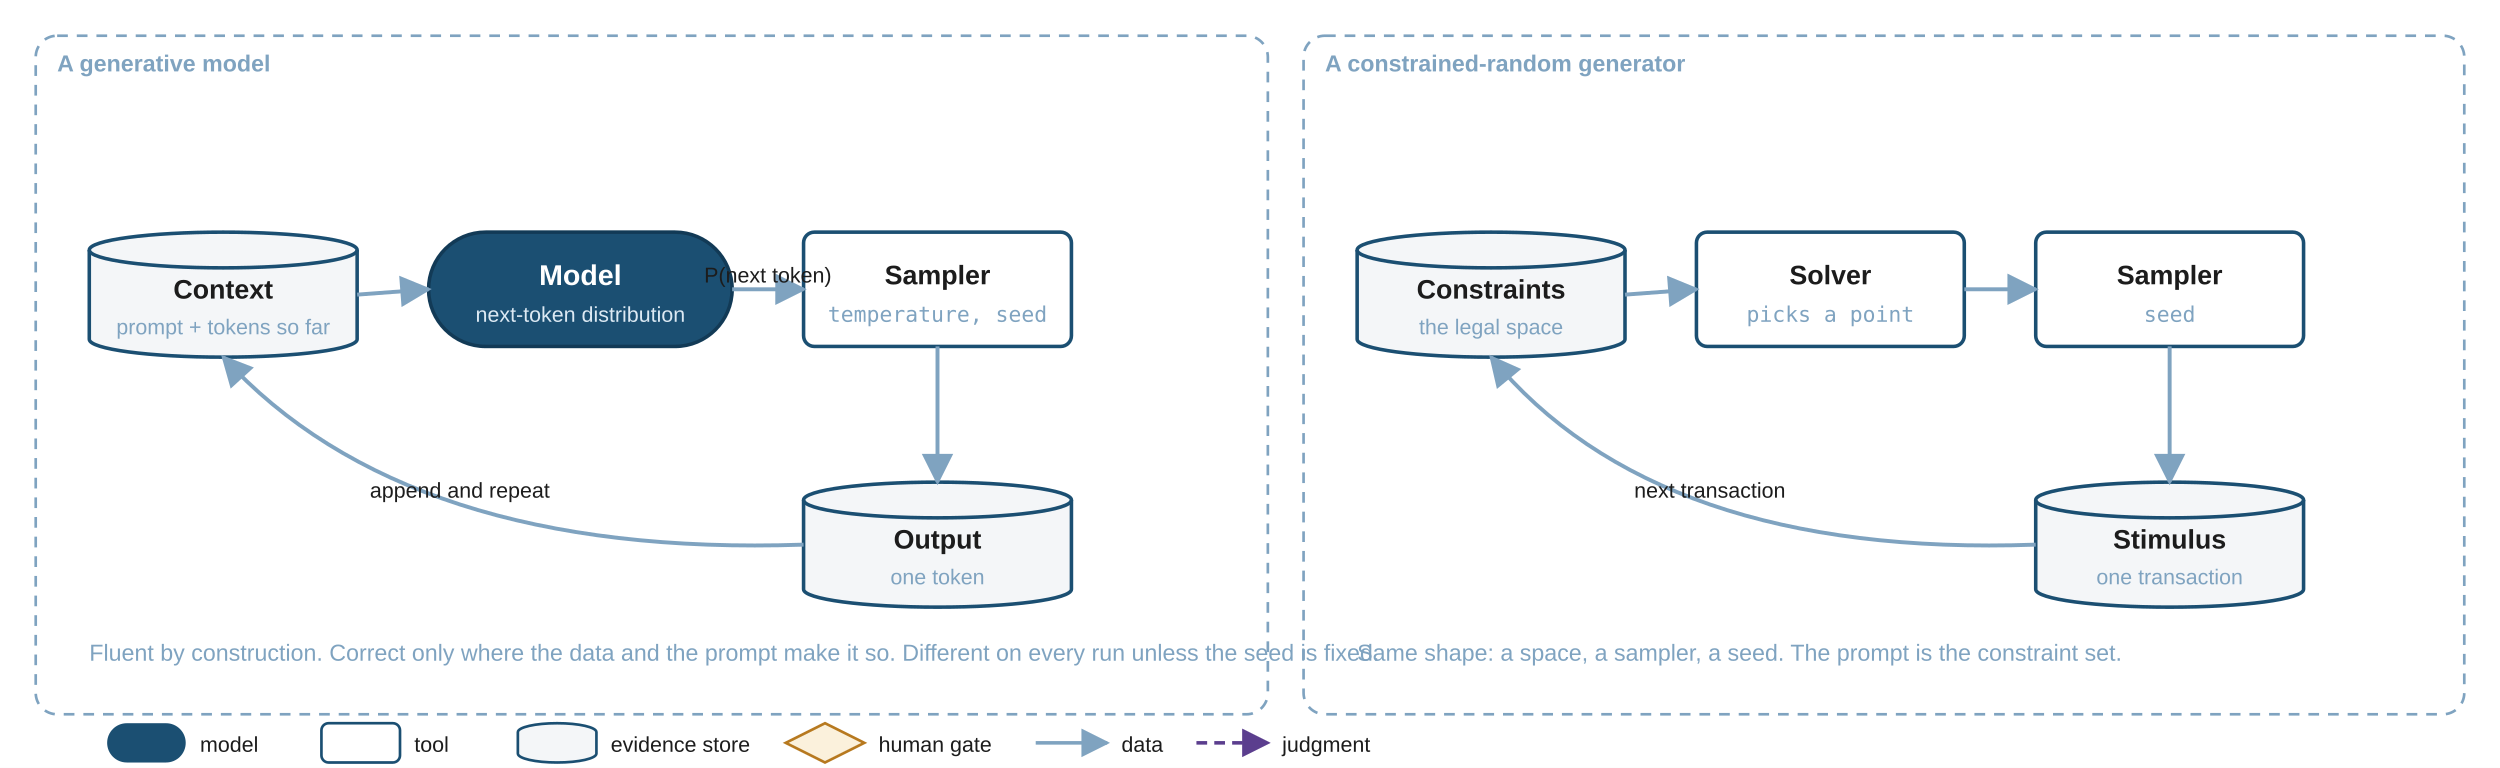
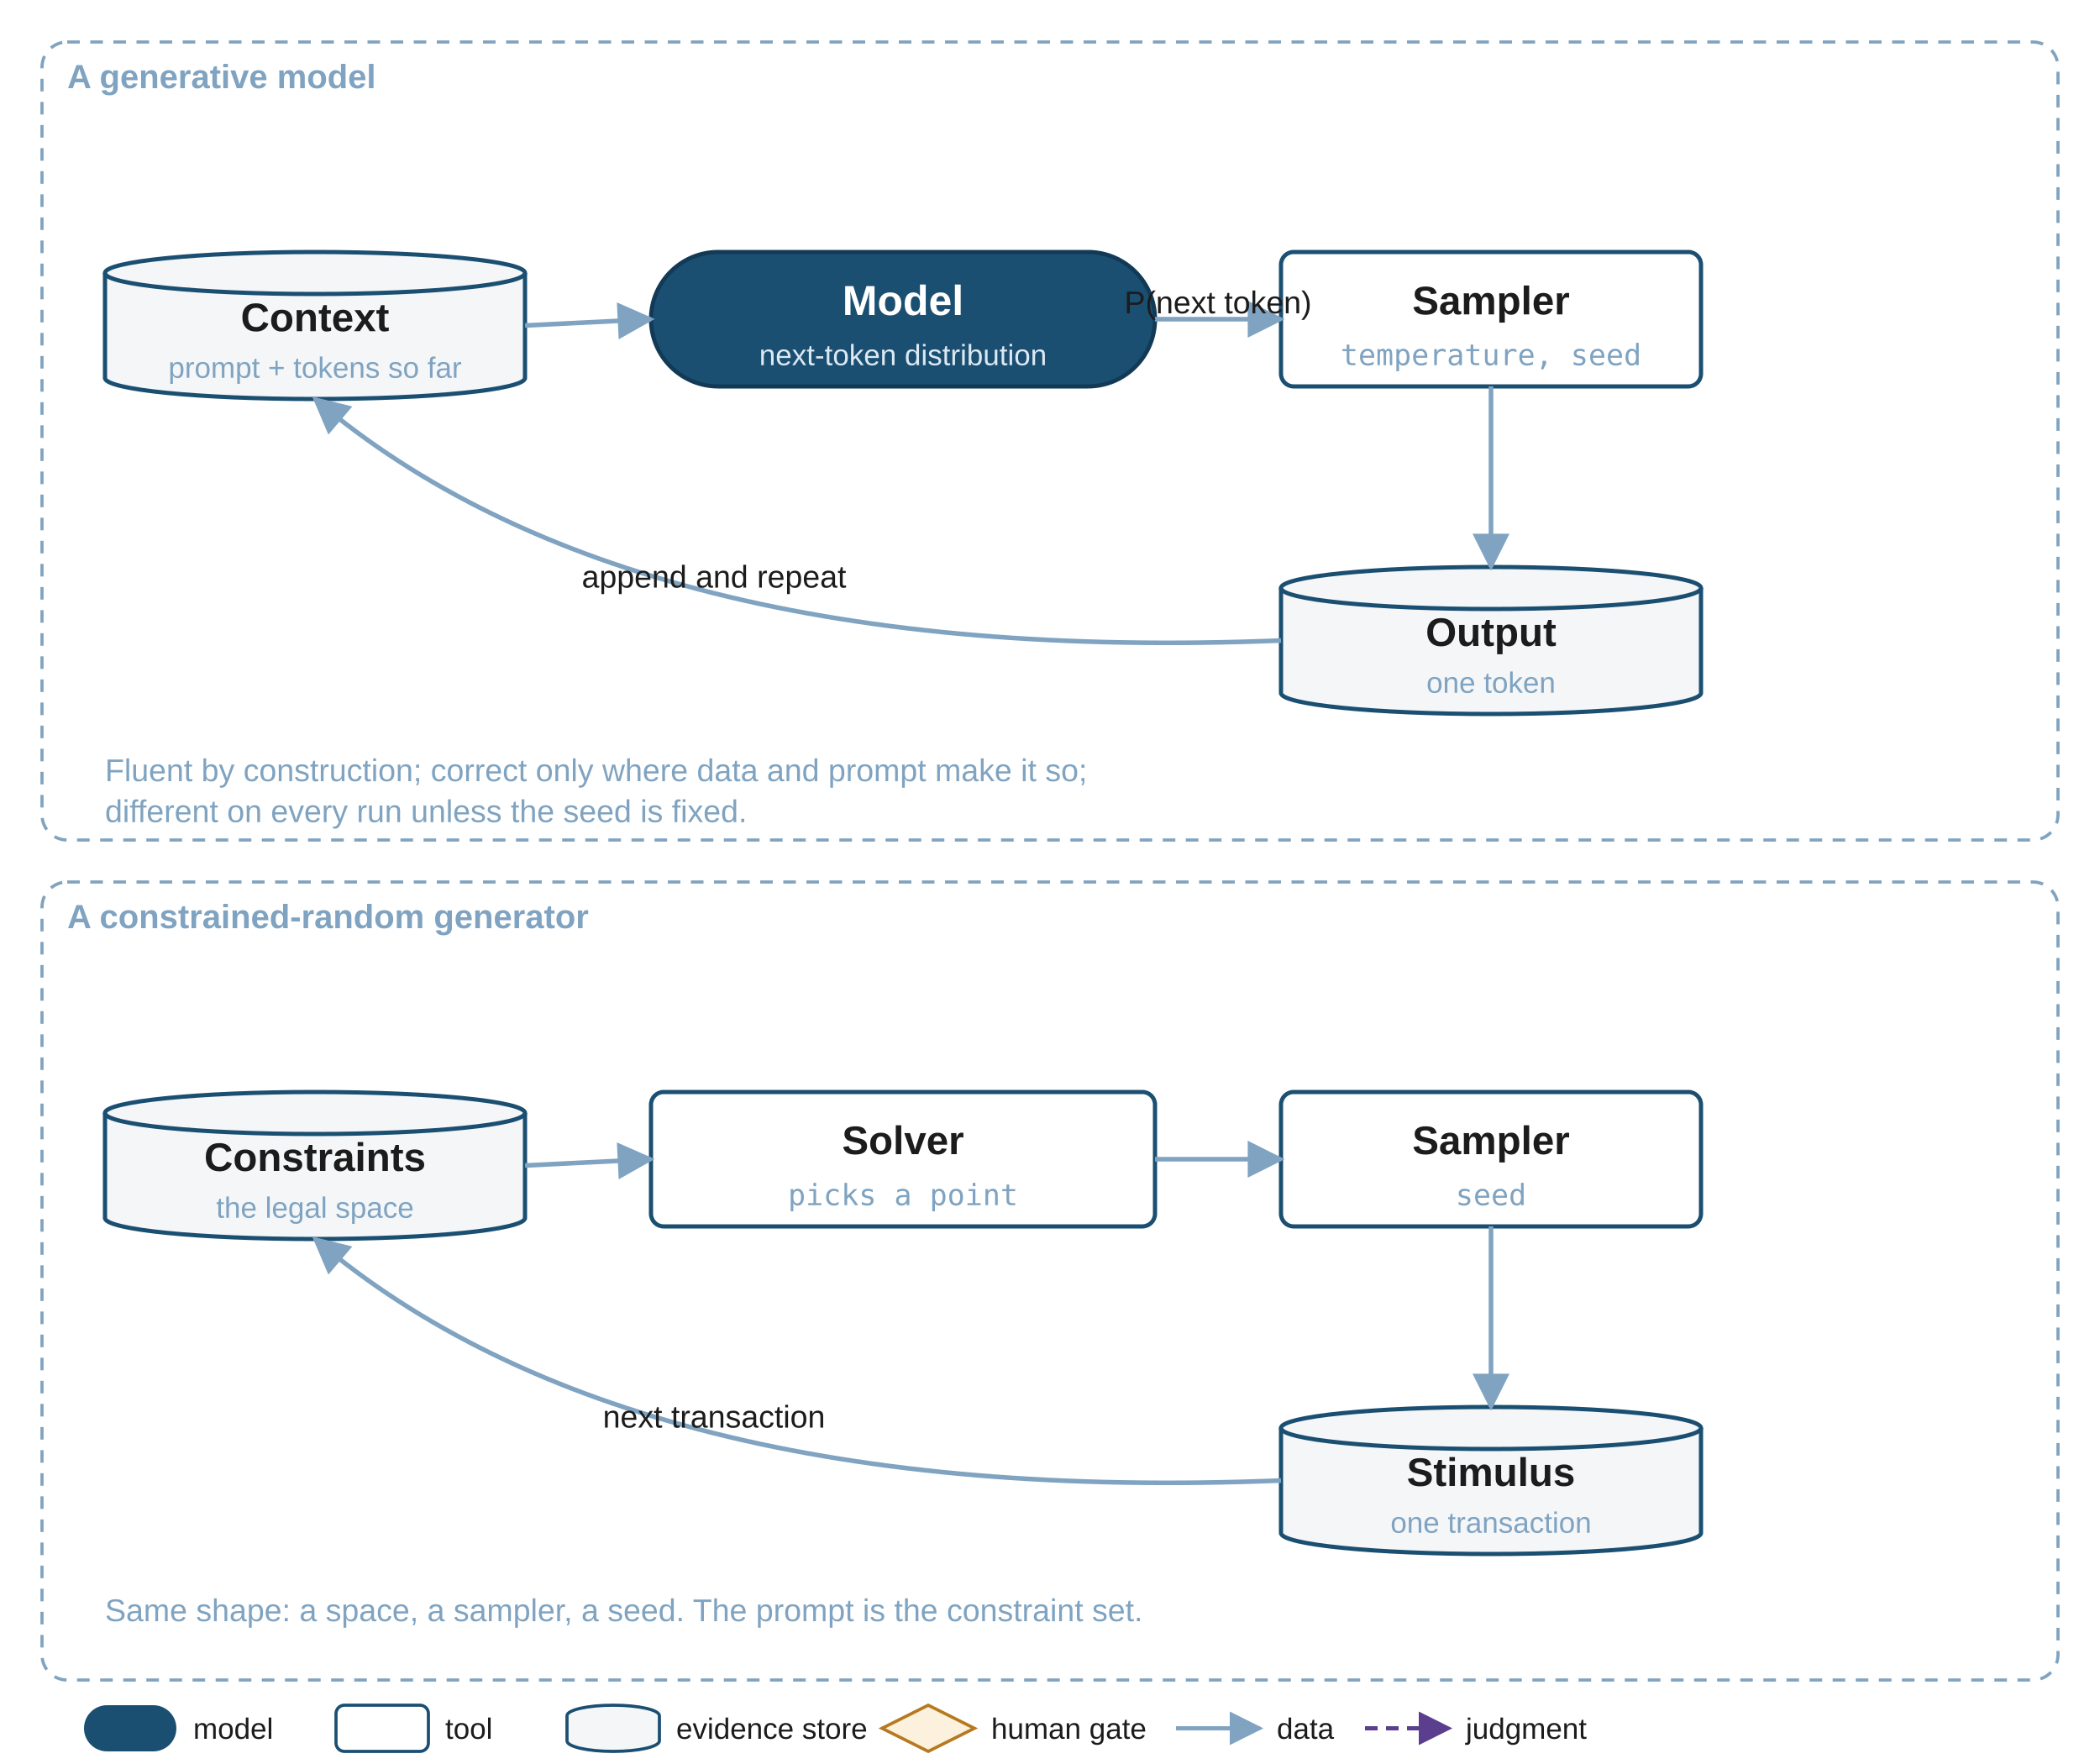
- <svg xmlns="http://www.w3.org/2000/svg" viewBox="0 0 1400 430" width="1400" height="430" role="img" aria-label="The generative model beside a constrained-random generator">
+ <svg xmlns="http://www.w3.org/2000/svg" viewBox="0 0 1000 840" width="1000" height="840" role="img" aria-label="The generative model beside a constrained-random generator">
  <defs>
    <marker id="ah" viewBox="0 0 10 10" refX="9" refY="5" markerWidth="8" markerHeight="8" orient="auto-start-reverse">
      <path d="M0,0 L10,5 L0,10 Z" fill="#7FA3C0" />
    </marker>
    <marker id="ahj" viewBox="0 0 10 10" refX="9" refY="5" markerWidth="8" markerHeight="8" orient="auto-start-reverse">
      <path d="M0,0 L10,5 L0,10 Z" fill="#5B3E8E" />
    </marker>
  </defs>
-   <rect width="1400" height="430" fill="white" />
-   <rect x="20" y="20" width="690" height="380" rx="12" fill="none" stroke="#7FA3C0" stroke-width="1.5" stroke-dasharray="6 5" />
-   <text x="32" y="40.0" font-family="'Source Sans 3', 'Helvetica Neue', Arial, sans-serif" font-size="13" font-weight="700" text-anchor="start" fill="#7FA3C0">A generative model</text>
-   <path d="M50,140 A75.0,10 0 0 1 200,140 V190 A75.0,10 0 0 1 50,190 Z" fill="#F4F6F8" stroke="#1B4F72" stroke-width="2" />
-   <path d="M50,140 A75.0,10 0 0 0 200,140" fill="none" stroke="#1B4F72" stroke-width="2" />
-   <text x="125.0" y="167.2" font-family="'Source Sans 3', 'Helvetica Neue', Arial, sans-serif" font-size="15" font-weight="600" text-anchor="middle" fill="#1C1C1C">Context</text>
-   <text x="125.0" y="187.2" font-family="'Source Sans 3', 'Helvetica Neue', Arial, sans-serif" font-size="12" font-weight="400" text-anchor="middle" fill="#7FA3C0">prompt + tokens so far</text>
-   <rect x="240" y="130" width="170" height="64" rx="32.0" fill="#1B4F72" stroke="#123A56" stroke-width="2" />
-   <text x="325.0" y="159.6" font-family="'Source Sans 3', 'Helvetica Neue', Arial, sans-serif" font-size="16" font-weight="700" text-anchor="middle" fill="white">Model</text>
-   <text x="325.0" y="180.2" font-family="'Source Sans 3', 'Helvetica Neue', Arial, sans-serif" font-size="12" font-weight="400" text-anchor="middle" fill="#DCE9F3">next-token distribution</text>
-   <rect x="450" y="130" width="150" height="64" rx="6" fill="white" stroke="#1B4F72" stroke-width="2" />
-   <text x="525.0" y="159.2" font-family="'Source Sans 3', 'Helvetica Neue', Arial, sans-serif" font-size="15" font-weight="600" text-anchor="middle" fill="#1C1C1C">Sampler</text>
-   <text x="525.0" y="180.2" font-family="'JetBrains Mono', Menlo, monospace" font-size="12" font-weight="400" text-anchor="middle" fill="#7FA3C0">temperature, seed</text>
-   <path d="M450,280 A75.0,10 0 0 1 600,280 V330 A75.0,10 0 0 1 450,330 Z" fill="#F4F6F8" stroke="#1B4F72" stroke-width="2" />
-   <path d="M450,280 A75.0,10 0 0 0 600,280" fill="none" stroke="#1B4F72" stroke-width="2" />
-   <text x="525.0" y="307.2" font-family="'Source Sans 3', 'Helvetica Neue', Arial, sans-serif" font-size="15" font-weight="600" text-anchor="middle" fill="#1C1C1C">Output</text>
-   <text x="525.0" y="327.2" font-family="'Source Sans 3', 'Helvetica Neue', Arial, sans-serif" font-size="12" font-weight="400" text-anchor="middle" fill="#7FA3C0">one token</text>
-   <path d="M200,165.0 L240,162.0" fill="none" stroke="#7FA3C0" stroke-width="2.2" marker-end="url(#ah)" />
-   <path d="M410,162.0 L450,162.0" fill="none" stroke="#7FA3C0" stroke-width="2.2" marker-end="url(#ah)" />
-   <text x="430.0" y="158.2" font-family="'Source Sans 3', 'Helvetica Neue', Arial, sans-serif" font-size="12" font-weight="400" text-anchor="middle" fill="#1C1C1C">P(next token)</text>
-   <path d="M525.0,194 L525.0,270" fill="none" stroke="#7FA3C0" stroke-width="2.2" marker-end="url(#ah)" />
-   <path d="M450,305.0 Q227.5,312.5 125.0,200" fill="none" stroke="#7FA3C0" stroke-width="2.2" marker-end="url(#ah)" />
-   <text x="257.5" y="278.7" font-family="'Source Sans 3', 'Helvetica Neue', Arial, sans-serif" font-size="12" font-weight="400" text-anchor="middle" fill="#1C1C1C">append and repeat</text>
-   <text x="50" y="370.0" font-family="'Source Sans 3', 'Helvetica Neue', Arial, sans-serif" font-size="13" font-weight="400" text-anchor="start" fill="#7FA3C0">Fluent by construction. Correct only where the data and the prompt make it so. Different on every run unless the seed is fixed.</text>
-   <rect x="730" y="20" width="650" height="380" rx="12" fill="none" stroke="#7FA3C0" stroke-width="1.5" stroke-dasharray="6 5" />
-   <text x="742" y="40.0" font-family="'Source Sans 3', 'Helvetica Neue', Arial, sans-serif" font-size="13" font-weight="700" text-anchor="start" fill="#7FA3C0">A constrained-random generator</text>
-   <path d="M760,140 A75.0,10 0 0 1 910,140 V190 A75.0,10 0 0 1 760,190 Z" fill="#F4F6F8" stroke="#1B4F72" stroke-width="2" />
-   <path d="M760,140 A75.0,10 0 0 0 910,140" fill="none" stroke="#1B4F72" stroke-width="2" />
-   <text x="835.0" y="167.2" font-family="'Source Sans 3', 'Helvetica Neue', Arial, sans-serif" font-size="15" font-weight="600" text-anchor="middle" fill="#1C1C1C">Constraints</text>
-   <text x="835.0" y="187.2" font-family="'Source Sans 3', 'Helvetica Neue', Arial, sans-serif" font-size="12" font-weight="400" text-anchor="middle" fill="#7FA3C0">the legal space</text>
-   <rect x="950" y="130" width="150" height="64" rx="6" fill="white" stroke="#1B4F72" stroke-width="2" />
-   <text x="1025.0" y="159.2" font-family="'Source Sans 3', 'Helvetica Neue', Arial, sans-serif" font-size="15" font-weight="600" text-anchor="middle" fill="#1C1C1C">Solver</text>
-   <text x="1025.0" y="180.2" font-family="'JetBrains Mono', Menlo, monospace" font-size="12" font-weight="400" text-anchor="middle" fill="#7FA3C0">picks a point</text>
-   <rect x="1140" y="130" width="150" height="64" rx="6" fill="white" stroke="#1B4F72" stroke-width="2" />
-   <text x="1215.0" y="159.2" font-family="'Source Sans 3', 'Helvetica Neue', Arial, sans-serif" font-size="15" font-weight="600" text-anchor="middle" fill="#1C1C1C">Sampler</text>
-   <text x="1215.0" y="180.2" font-family="'JetBrains Mono', Menlo, monospace" font-size="12" font-weight="400" text-anchor="middle" fill="#7FA3C0">seed</text>
-   <path d="M1140,280 A75.0,10 0 0 1 1290,280 V330 A75.0,10 0 0 1 1140,330 Z" fill="#F4F6F8" stroke="#1B4F72" stroke-width="2" />
-   <path d="M1140,280 A75.0,10 0 0 0 1290,280" fill="none" stroke="#1B4F72" stroke-width="2" />
-   <text x="1215.0" y="307.2" font-family="'Source Sans 3', 'Helvetica Neue', Arial, sans-serif" font-size="15" font-weight="600" text-anchor="middle" fill="#1C1C1C">Stimulus</text>
-   <text x="1215.0" y="327.2" font-family="'Source Sans 3', 'Helvetica Neue', Arial, sans-serif" font-size="12" font-weight="400" text-anchor="middle" fill="#7FA3C0">one transaction</text>
-   <path d="M910,165.0 L950,162.0" fill="none" stroke="#7FA3C0" stroke-width="2.2" marker-end="url(#ah)" />
-   <path d="M1100,162.0 L1140,162.0" fill="none" stroke="#7FA3C0" stroke-width="2.2" marker-end="url(#ah)" />
-   <path d="M1215.0,194 L1215.0,270" fill="none" stroke="#7FA3C0" stroke-width="2.2" marker-end="url(#ah)" />
-   <path d="M1140,305.0 Q927.5,312.5 835.0,200" fill="none" stroke="#7FA3C0" stroke-width="2.2" marker-end="url(#ah)" />
-   <text x="957.5" y="278.7" font-family="'Source Sans 3', 'Helvetica Neue', Arial, sans-serif" font-size="12" font-weight="400" text-anchor="middle" fill="#1C1C1C">next transaction</text>
-   <text x="760" y="370.0" font-family="'Source Sans 3', 'Helvetica Neue', Arial, sans-serif" font-size="13" font-weight="400" text-anchor="start" fill="#7FA3C0">Same shape: a space, a sampler, a seed. The prompt is the constraint set.</text>
-   <rect x="60" y="405" width="44" height="22" rx="11" fill="#1B4F72" />
-   <text x="112" y="421.0" font-family="'Source Sans 3', 'Helvetica Neue', Arial, sans-serif" font-size="12" font-weight="400" text-anchor="start" fill="#1C1C1C">model</text>
-   <rect x="180" y="405" width="44" height="22" rx="4" fill="white" stroke="#1B4F72" stroke-width="1.5" />
-   <text x="232" y="421.0" font-family="'Source Sans 3', 'Helvetica Neue', Arial, sans-serif" font-size="12" font-weight="400" text-anchor="start" fill="#1C1C1C">tool</text>
-   <path d="M290,410 A22,5 0 0 1 334,410 V422 A22,5 0 0 1 290,422 Z" fill="#F4F6F8" stroke="#1B4F72" stroke-width="1.5" />
-   <text x="342" y="421.0" font-family="'Source Sans 3', 'Helvetica Neue', Arial, sans-serif" font-size="12" font-weight="400" text-anchor="start" fill="#1C1C1C">evidence store</text>
-   <path d="M462,405 L484,416 L462,427 L440,416 Z" fill="#FBF1DC" stroke="#B7791F" stroke-width="1.5" />
-   <text x="492" y="421.0" font-family="'Source Sans 3', 'Helvetica Neue', Arial, sans-serif" font-size="12" font-weight="400" text-anchor="start" fill="#1C1C1C">human gate</text>
-   <path d="M580,416 H620" stroke="#7FA3C0" stroke-width="2" marker-end="url(#ah)" />
-   <text x="628" y="421.0" font-family="'Source Sans 3', 'Helvetica Neue', Arial, sans-serif" font-size="12" font-weight="400" text-anchor="start" fill="#1C1C1C">data</text>
-   <path d="M670,416 H710" stroke="#5B3E8E" stroke-width="2" stroke-dasharray="6 4" marker-end="url(#ahj)" />
-   <text x="718" y="421.0" font-family="'Source Sans 3', 'Helvetica Neue', Arial, sans-serif" font-size="12" font-weight="400" text-anchor="start" fill="#1C1C1C">judgment</text>
+   <rect width="1000" height="840" fill="white" />
+   <rect x="20" y="20" width="960" height="380" rx="12" fill="none" stroke="#7FA3C0" stroke-width="1.5" stroke-dasharray="6 5" />
+   <text x="32" y="42.0" font-family="'Source Sans 3', 'Helvetica Neue', Arial, sans-serif" font-size="16" font-weight="700" text-anchor="start" fill="#7FA3C0">A generative model</text>
+   <path d="M50,130 A100.0,10 0 0 1 250,130 V180 A100.0,10 0 0 1 50,180 Z" fill="#F4F6F8" stroke="#1B4F72" stroke-width="2" />
+   <path d="M50,130 A100.0,10 0 0 0 250,130" fill="none" stroke="#1B4F72" stroke-width="2" />
+   <text x="150.0" y="157.7" font-family="'Source Sans 3', 'Helvetica Neue', Arial, sans-serif" font-size="19" font-weight="600" text-anchor="middle" fill="#1C1C1C">Context</text>
+   <text x="150.0" y="179.9" font-family="'Source Sans 3', 'Helvetica Neue', Arial, sans-serif" font-size="14" font-weight="400" text-anchor="middle" fill="#7FA3C0">prompt + tokens so far</text>
+   <rect x="310" y="120" width="240" height="64" rx="32.0" fill="#1B4F72" stroke="#123A56" stroke-width="2" />
+   <text x="430.0" y="150.0" font-family="'Source Sans 3', 'Helvetica Neue', Arial, sans-serif" font-size="20" font-weight="700" text-anchor="middle" fill="white">Model</text>
+   <text x="430.0" y="173.9" font-family="'Source Sans 3', 'Helvetica Neue', Arial, sans-serif" font-size="14" font-weight="400" text-anchor="middle" fill="#DCE9F3">next-token distribution</text>
+   <rect x="610" y="120" width="200" height="64" rx="6" fill="white" stroke="#1B4F72" stroke-width="2" />
+   <text x="710.0" y="149.7" font-family="'Source Sans 3', 'Helvetica Neue', Arial, sans-serif" font-size="19" font-weight="600" text-anchor="middle" fill="#1C1C1C">Sampler</text>
+   <text x="710.0" y="173.9" font-family="'JetBrains Mono', Menlo, monospace" font-size="14" font-weight="400" text-anchor="middle" fill="#7FA3C0">temperature, seed</text>
+   <path d="M610,280 A100.0,10 0 0 1 810,280 V330 A100.0,10 0 0 1 610,330 Z" fill="#F4F6F8" stroke="#1B4F72" stroke-width="2" />
+   <path d="M610,280 A100.0,10 0 0 0 810,280" fill="none" stroke="#1B4F72" stroke-width="2" />
+   <text x="710.0" y="307.6" font-family="'Source Sans 3', 'Helvetica Neue', Arial, sans-serif" font-size="19" font-weight="600" text-anchor="middle" fill="#1C1C1C">Output</text>
+   <text x="710.0" y="329.9" font-family="'Source Sans 3', 'Helvetica Neue', Arial, sans-serif" font-size="14" font-weight="400" text-anchor="middle" fill="#7FA3C0">one token</text>
+   <path d="M250,155.0 L310,152.0" fill="none" stroke="#7FA3C0" stroke-width="2.2" marker-end="url(#ah)" />
+   <path d="M550,152.0 L610,152.0" fill="none" stroke="#7FA3C0" stroke-width="2.2" marker-end="url(#ah)" />
+   <text x="580.0" y="149.2" font-family="'Source Sans 3', 'Helvetica Neue', Arial, sans-serif" font-size="15" font-weight="400" text-anchor="middle" fill="#1C1C1C">P(next token)</text>
+   <path d="M710.0,184 L710.0,270" fill="none" stroke="#7FA3C0" stroke-width="2.2" marker-end="url(#ah)" />
+   <path d="M610,305.0 Q300.0,317.5 150.0,190" fill="none" stroke="#7FA3C0" stroke-width="2.2" marker-end="url(#ah)" />
+   <text x="340.0" y="279.8" font-family="'Source Sans 3', 'Helvetica Neue', Arial, sans-serif" font-size="15" font-weight="400" text-anchor="middle" fill="#1C1C1C">append and repeat</text>
+   <text x="50" y="372.0" font-family="'Source Sans 3', 'Helvetica Neue', Arial, sans-serif" font-size="15" font-weight="400" text-anchor="start" fill="#7FA3C0">Fluent by construction; correct only where data and prompt make it so;</text>
+   <text x="50" y="391.5" font-family="'Source Sans 3', 'Helvetica Neue', Arial, sans-serif" font-size="15" font-weight="400" text-anchor="start" fill="#7FA3C0">different on every run unless the seed is fixed.</text>
+   <rect x="20" y="420" width="960" height="380" rx="12" fill="none" stroke="#7FA3C0" stroke-width="1.5" stroke-dasharray="6 5" />
+   <text x="32" y="442.0" font-family="'Source Sans 3', 'Helvetica Neue', Arial, sans-serif" font-size="16" font-weight="700" text-anchor="start" fill="#7FA3C0">A constrained-random generator</text>
+   <path d="M50,530 A100.0,10 0 0 1 250,530 V580 A100.0,10 0 0 1 50,580 Z" fill="#F4F6F8" stroke="#1B4F72" stroke-width="2" />
+   <path d="M50,530 A100.0,10 0 0 0 250,530" fill="none" stroke="#1B4F72" stroke-width="2" />
+   <text x="150.0" y="557.6" font-family="'Source Sans 3', 'Helvetica Neue', Arial, sans-serif" font-size="19" font-weight="600" text-anchor="middle" fill="#1C1C1C">Constraints</text>
+   <text x="150.0" y="579.9" font-family="'Source Sans 3', 'Helvetica Neue', Arial, sans-serif" font-size="14" font-weight="400" text-anchor="middle" fill="#7FA3C0">the legal space</text>
+   <rect x="310" y="520" width="240" height="64" rx="6" fill="white" stroke="#1B4F72" stroke-width="2" />
+   <text x="430.0" y="549.6" font-family="'Source Sans 3', 'Helvetica Neue', Arial, sans-serif" font-size="19" font-weight="600" text-anchor="middle" fill="#1C1C1C">Solver</text>
+   <text x="430.0" y="573.9" font-family="'JetBrains Mono', Menlo, monospace" font-size="14" font-weight="400" text-anchor="middle" fill="#7FA3C0">picks a point</text>
+   <rect x="610" y="520" width="200" height="64" rx="6" fill="white" stroke="#1B4F72" stroke-width="2" />
+   <text x="710.0" y="549.6" font-family="'Source Sans 3', 'Helvetica Neue', Arial, sans-serif" font-size="19" font-weight="600" text-anchor="middle" fill="#1C1C1C">Sampler</text>
+   <text x="710.0" y="573.9" font-family="'JetBrains Mono', Menlo, monospace" font-size="14" font-weight="400" text-anchor="middle" fill="#7FA3C0">seed</text>
+   <path d="M610,680 A100.0,10 0 0 1 810,680 V730 A100.0,10 0 0 1 610,730 Z" fill="#F4F6F8" stroke="#1B4F72" stroke-width="2" />
+   <path d="M610,680 A100.0,10 0 0 0 810,680" fill="none" stroke="#1B4F72" stroke-width="2" />
+   <text x="710.0" y="707.6" font-family="'Source Sans 3', 'Helvetica Neue', Arial, sans-serif" font-size="19" font-weight="600" text-anchor="middle" fill="#1C1C1C">Stimulus</text>
+   <text x="710.0" y="729.9" font-family="'Source Sans 3', 'Helvetica Neue', Arial, sans-serif" font-size="14" font-weight="400" text-anchor="middle" fill="#7FA3C0">one transaction</text>
+   <path d="M250,555.0 L310,552.0" fill="none" stroke="#7FA3C0" stroke-width="2.2" marker-end="url(#ah)" />
+   <path d="M550,552.0 L610,552.0" fill="none" stroke="#7FA3C0" stroke-width="2.2" marker-end="url(#ah)" />
+   <path d="M710.0,584 L710.0,670" fill="none" stroke="#7FA3C0" stroke-width="2.2" marker-end="url(#ah)" />
+   <path d="M610,705.0 Q300.0,717.5 150.0,590" fill="none" stroke="#7FA3C0" stroke-width="2.2" marker-end="url(#ah)" />
+   <text x="340.0" y="679.8" font-family="'Source Sans 3', 'Helvetica Neue', Arial, sans-serif" font-size="15" font-weight="400" text-anchor="middle" fill="#1C1C1C">next transaction</text>
+   <text x="50" y="772.0" font-family="'Source Sans 3', 'Helvetica Neue', Arial, sans-serif" font-size="15" font-weight="400" text-anchor="start" fill="#7FA3C0">Same shape: a space, a sampler, a seed. The prompt is the constraint set.</text>
+   <rect x="40" y="812" width="44" height="22" rx="11" fill="#1B4F72" />
+   <text x="92" y="828.0" font-family="'Source Sans 3', 'Helvetica Neue', Arial, sans-serif" font-size="14" font-weight="400" text-anchor="start" fill="#1C1C1C">model</text>
+   <rect x="160" y="812" width="44" height="22" rx="4" fill="white" stroke="#1B4F72" stroke-width="1.5" />
+   <text x="212" y="828.0" font-family="'Source Sans 3', 'Helvetica Neue', Arial, sans-serif" font-size="14" font-weight="400" text-anchor="start" fill="#1C1C1C">tool</text>
+   <path d="M270,817 A22,5 0 0 1 314,817 V829 A22,5 0 0 1 270,829 Z" fill="#F4F6F8" stroke="#1B4F72" stroke-width="1.5" />
+   <text x="322" y="828.0" font-family="'Source Sans 3', 'Helvetica Neue', Arial, sans-serif" font-size="14" font-weight="400" text-anchor="start" fill="#1C1C1C">evidence store</text>
+   <path d="M442,812 L464,823 L442,834 L420,823 Z" fill="#FBF1DC" stroke="#B7791F" stroke-width="1.5" />
+   <text x="472" y="828.0" font-family="'Source Sans 3', 'Helvetica Neue', Arial, sans-serif" font-size="14" font-weight="400" text-anchor="start" fill="#1C1C1C">human gate</text>
+   <path d="M560,823 H600" stroke="#7FA3C0" stroke-width="2" marker-end="url(#ah)" />
+   <text x="608" y="828.0" font-family="'Source Sans 3', 'Helvetica Neue', Arial, sans-serif" font-size="14" font-weight="400" text-anchor="start" fill="#1C1C1C">data</text>
+   <path d="M650,823 H690" stroke="#5B3E8E" stroke-width="2" stroke-dasharray="6 4" marker-end="url(#ahj)" />
+   <text x="698" y="828.0" font-family="'Source Sans 3', 'Helvetica Neue', Arial, sans-serif" font-size="14" font-weight="400" text-anchor="start" fill="#1C1C1C">judgment</text>
</svg>
